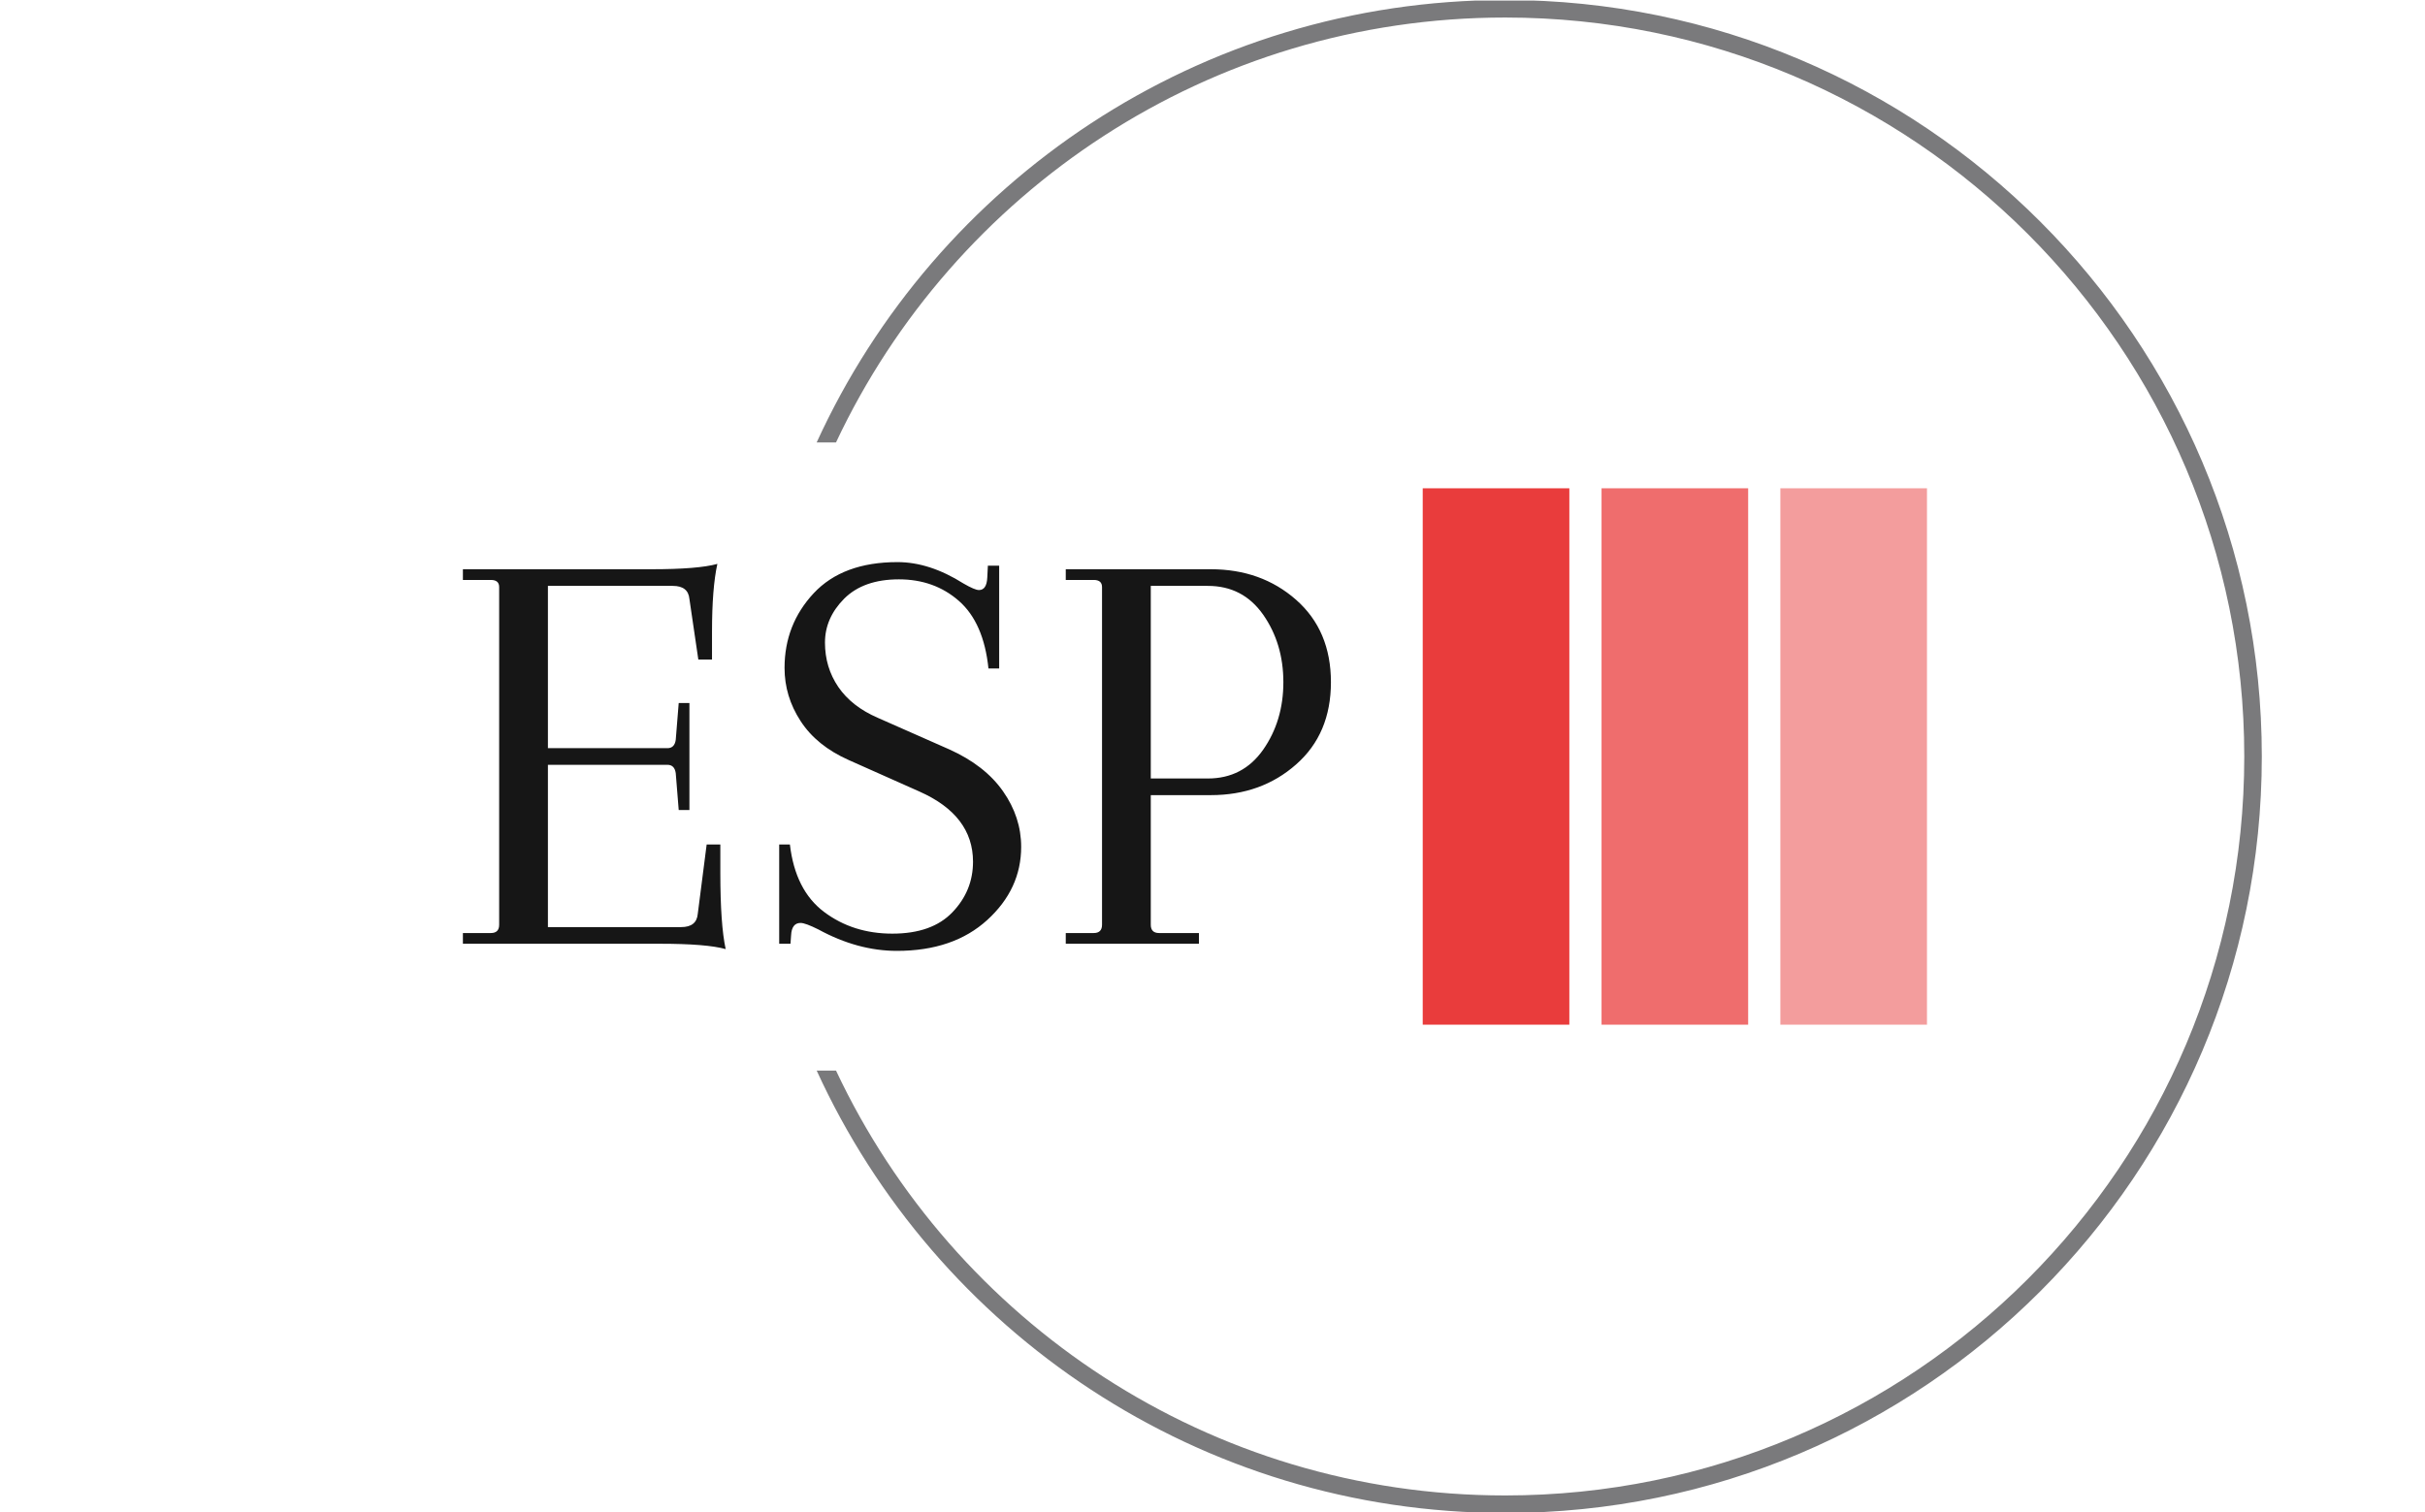
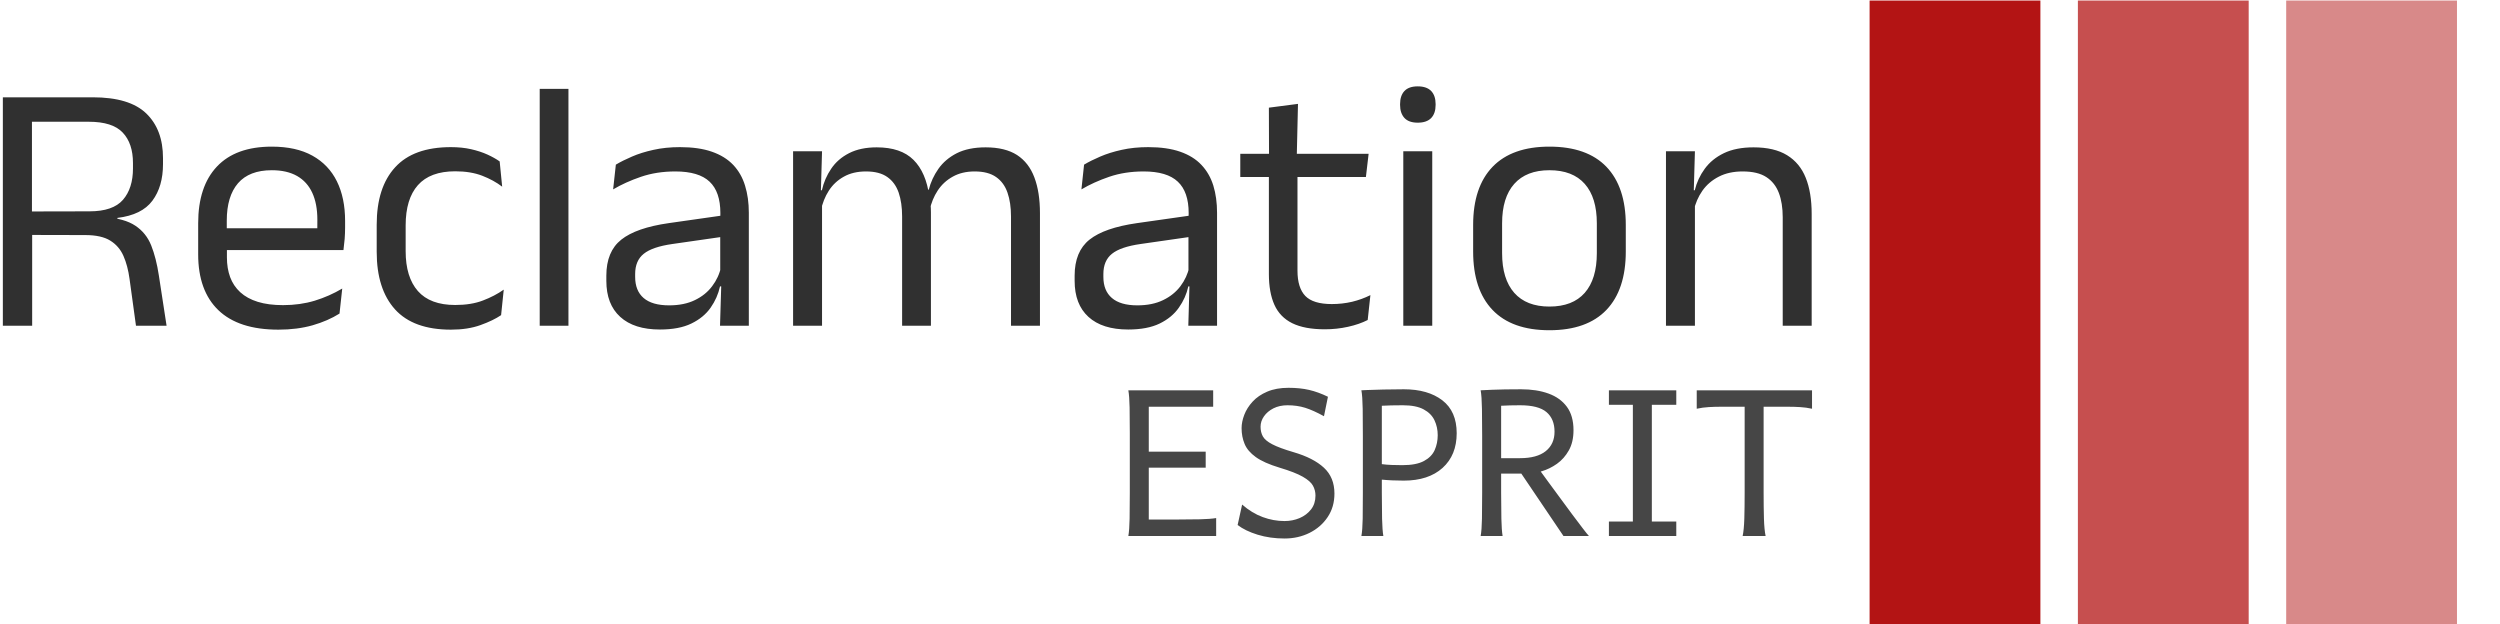
- <svg xmlns="http://www.w3.org/2000/svg" version="1.1" width="2000" height="1247" viewBox="0 0 2000 1247">
-   <g transform="matrix(1,0,0,1,-1.212121,0.5048583)">
-     <svg viewBox="0 0 396 247" data-background-color="#ffffff" preserveAspectRatio="xMidYMid meet" height="1247" width="2000">
-       <g id="tight-bounds" transform="matrix(1,0,0,1,0.24,-0.1)">
-         <svg viewBox="0 0 395.52 247.2" height="247.2" width="395.52">
+ <svg xmlns="http://www.w3.org/2000/svg" version="1.1" width="2000" height="499" viewBox="0 0 2000 499">
+   <g transform="matrix(1,0,0,1,-1.212121,0.4495491)">
+     <svg viewBox="0 0 396 99" data-background-color="#ffffff" preserveAspectRatio="xMidYMid meet" height="499" width="2000">
+       <g id="tight-bounds" transform="matrix(1,0,0,1,0.24,-0.08918909)">
+         <svg viewBox="0 0 395.52 99.178" height="99.178" width="395.52">
          <g>
-             <svg />
-           </g>
-           <g>
-             <svg viewBox="0 0 395.52 247.2" height="247.2" width="395.52">
-               <g transform="matrix(1,0,0,1,75.54432,79.78313)">
-                 <svg viewBox="0 0 244.431 87.634" height="87.634" width="244.431">
-                   <g>
-                     <svg viewBox="0 0 421.338 151.059" height="87.634" width="244.431">
-                       <g transform="matrix(1,0,0,1,0,20.78336)">
-                         <svg viewBox="0 0 244.431 109.492" height="109.492" width="244.431">
-                           <g id="textblocktransform">
-                             <svg viewBox="0 0 244.431 109.492" height="109.492" width="244.431" id="textblock">
-                               <g>
-                                 <svg viewBox="0 0 244.431 109.492" height="109.492" width="244.431">
-                                   <g transform="matrix(1,0,0,1,0,0)">
-                                     <svg width="244.431" viewBox="1.75 -32.1 73 32.7" height="109.492" data-palette-color="#161616">
-                                       <path d="M18.3 0L1.75 0 1.75-0.9 4.1-0.9Q4.8-0.9 4.8-1.6L4.8-1.6 4.8-30Q4.8-30.6 4.1-30.6L4.1-30.6 1.75-30.6 1.75-31.5 17.6-31.5Q21.55-31.5 23.15-31.95L23.15-31.95Q22.7-29.9 22.7-26.25L22.7-26.25 22.7-23.9 21.55-23.9 20.8-29Q20.7-30.1 19.4-30.1L19.4-30.1 8.9-30.1 8.9-16.45 18.95-16.45Q19.55-16.45 19.65-17.15L19.65-17.15 19.9-20.25 20.8-20.25 20.8-11.25 19.9-11.25 19.65-14.35Q19.55-15.05 18.95-15.05L18.95-15.05 8.9-15.05 8.9-1.4 20.1-1.4Q21.4-1.4 21.5-2.5L21.5-2.5 22.25-8.35 23.4-8.35 23.4-6Q23.4-1.6 23.85 0.45L23.85 0.45Q22.25 0 18.3 0L18.3 0ZM38.25 0.6L38.25 0.6Q34.95 0.6 31.65-1.2L31.65-1.2Q30.55-1.75 30.15-1.75L30.15-1.75Q29.4-1.75 29.35-0.7L29.35-0.7 29.3 0 28.35 0 28.35-8.35 29.25-8.35Q29.7-4.5 32.12-2.68 34.55-0.85 37.87-0.85 41.2-0.85 42.92-2.65 44.65-4.45 44.65-6.9L44.65-6.9Q44.65-10.8 40.15-12.8L40.15-12.8 34.2-15.45Q31.5-16.65 30.15-18.73 28.8-20.8 28.8-23.2L28.8-23.2Q28.8-26.85 31.25-29.48 33.7-32.1 38.3-32.1L38.3-32.1Q41-32.1 43.85-30.3L43.85-30.3Q44.8-29.75 45.15-29.75L45.15-29.75Q45.8-29.75 45.85-30.8L45.85-30.8 45.9-31.8 46.85-31.8 46.85-23.15 45.95-23.15Q45.55-27 43.47-28.83 41.4-30.65 38.42-30.65 35.45-30.65 33.82-29.03 32.2-27.4 32.2-25.33 32.2-23.25 33.32-21.6 34.45-19.95 36.65-19L36.65-19 42.65-16.35Q45.65-15 47.17-12.83 48.7-10.65 48.7-8.15L48.7-8.15Q48.7-4.6 45.85-2 43 0.6 38.25 0.6ZM54.8-30.6L52.45-30.6 52.45-31.5 64.65-31.5Q68.9-31.5 71.82-28.93 74.75-26.35 74.75-22 74.75-17.65 71.82-15.08 68.9-12.5 64.65-12.5L64.65-12.5 59.6-12.5 59.6-1.6Q59.6-0.9 60.3-0.9L60.3-0.9 63.65-0.9 63.65 0 52.45 0 52.45-0.9 54.8-0.9Q55.5-0.9 55.5-1.6L55.5-1.6 55.5-30Q55.5-30.6 54.8-30.6L54.8-30.6ZM64.4-30.1L64.4-30.1 59.6-30.1 59.6-13.9 64.4-13.9Q67.35-13.9 69.05-16.32 70.75-18.75 70.75-22 70.75-25.25 69.05-27.68 67.35-30.1 64.4-30.1Z" opacity="1" transform="matrix(1,0,0,1,0,0)" fill="#161616" class="wordmark-text-0" data-fill-palette-color="primary" id="text-0" />
-                                     </svg>
-                                   </g>
+             <svg viewBox="0 0 395.52 99.178" height="99.178" width="395.52">
+               <g>
+                 <svg viewBox="0 0 544.686 136.582" height="99.178" width="395.52">
+                   <g transform="matrix(1,0,0,1,0,18.87645)">
+                     <svg viewBox="0 0 395.52 98.83" height="98.83" width="395.52">
+                       <g id="textblocktransform">
+                         <svg viewBox="0 0 395.52 98.83" height="98.83" width="395.52" id="textblock">
+                           <g>
+                             <svg viewBox="0 0 395.52 53.304" height="53.304" width="395.52">
+                               <g transform="matrix(1,0,0,1,0,0)">
+                                 <svg width="395.52" viewBox="3.78 -33.48 253 34.11" height="53.304" data-palette-color="#303030">
+                                   <path d="M26.68 0L22.4 0 21.5-6.55Q21.25-8.4 20.65-9.76 20.05-11.13 18.81-11.9 17.57-12.68 15.3-12.68L15.3-12.68 6.63-12.7 6.63-15.98 15.9-16Q19.18-16 20.58-17.61 21.98-19.23 21.98-22L21.98-22 21.98-22.75Q21.98-25.5 20.55-27.01 19.13-28.53 15.8-28.53L15.8-28.53 6.5-28.53 6.5-31.95 16.35-31.95Q21.5-31.95 23.84-29.69 26.18-27.43 26.18-23.45L26.18-23.45 26.18-22.6Q26.18-19.48 24.7-17.49 23.23-15.5 19.8-15.08L19.8-15.08 19.8-14.58 18.03-15.2Q20.8-15 22.31-13.99 23.83-12.98 24.53-11.23 25.23-9.47 25.6-7.03L25.6-7.03 26.68 0ZM7.88 0L3.78 0 3.78-31.95 7.85-31.95 7.85-14.88 7.88-13.3 7.88 0ZM42.32 0.55L42.32 0.55Q36.75 0.55 33.92-2.18 31.1-4.9 31.1-9.98L31.1-9.98 31.1-14.33Q31.1-19.48 33.72-22.26 36.35-25.05 41.4-25.05L41.4-25.05Q44.8-25.05 47.07-23.79 49.35-22.53 50.5-20.2 51.65-17.88 51.65-14.65L51.65-14.65 51.65-13.75Q51.65-12.95 51.59-12.15 51.52-11.35 51.42-10.58L51.42-10.58 47.7-10.58Q47.75-11.78 47.76-12.85 47.77-13.93 47.77-14.83L47.77-14.83Q47.77-17.05 47.06-18.59 46.35-20.13 44.94-20.94 43.52-21.75 41.4-21.75L41.4-21.75Q38.25-21.75 36.67-19.93 35.1-18.1 35.1-14.7L35.1-14.7 35.1-12.38 35.12-11.88 35.12-9.55Q35.12-8.03 35.57-6.8 36.02-5.58 36.98-4.69 37.95-3.8 39.44-3.34 40.92-2.88 42.97-2.88L42.97-2.88Q45.35-2.88 47.4-3.5 49.45-4.13 51.25-5.2L51.25-5.2 50.87-1.7Q49.25-0.68 47.1-0.06 44.95 0.55 42.32 0.55ZM50.57-10.58L33.22-10.58 33.22-13.63 50.57-13.63 50.57-10.58ZM66.45 0.55L66.45 0.55Q61.2 0.55 58.63-2.29 56.07-5.13 56.07-10.33L56.07-10.33 56.07-14.13Q56.07-19.35 58.65-22.16 61.22-24.98 66.45-24.98L66.45-24.98Q68-24.98 69.27-24.69 70.55-24.4 71.56-23.94 72.57-23.48 73.27-22.98L73.27-22.98 73.62-19.45Q72.45-20.35 70.83-20.98 69.22-21.6 67.05-21.6L67.05-21.6Q63.55-21.6 61.83-19.66 60.12-17.73 60.12-14.03L60.12-14.03 60.12-10.43Q60.12-6.8 61.83-4.85 63.55-2.9 67.05-2.9L67.05-2.9Q69.3-2.9 70.93-3.53 72.57-4.15 73.84-5.05L73.84-5.05 73.47-1.48Q72.37-0.73 70.59-0.09 68.82 0.55 66.45 0.55ZM82.89 0L78.87 0 78.87-33.13 82.89-33.13 82.89 0ZM108.12 0L104.09 0 104.27-5.93 104.12-6.55 104.12-14.33 104.14-15.75Q104.14-18.73 102.63-20.15 101.12-21.58 97.84-21.58L97.84-21.58Q95.22-21.58 93.03-20.83 90.84-20.08 89.14-19.07L89.14-19.07 89.52-22.53Q90.47-23.1 91.78-23.66 93.09-24.23 94.78-24.6 96.47-24.98 98.49-24.98L98.49-24.98Q101.12-24.98 102.95-24.34 104.79-23.7 105.93-22.5 107.07-21.3 107.59-19.6 108.12-17.9 108.12-15.8L108.12-15.8 108.12 0ZM95.69 0.53L95.69 0.53Q92.07 0.53 90.13-1.24 88.19-3 88.19-6.28L88.19-6.28 88.19-7Q88.19-10.38 90.28-12.04 92.37-13.7 96.92-14.35L96.92-14.35 104.64-15.45 104.87-12.5 97.42-11.43Q94.62-11.03 93.42-10.06 92.22-9.1 92.22-7.23L92.22-7.23 92.22-6.83Q92.22-4.9 93.4-3.88 94.59-2.85 96.97-2.85L96.97-2.85Q99.07-2.85 100.57-3.58 102.07-4.3 102.99-5.53 103.92-6.75 104.24-8.25L104.24-8.25 104.87-5.5 104.09-5.5Q103.74-3.9 102.78-2.53 101.82-1.15 100.09-0.31 98.37 0.53 95.69 0.53ZM148.84 0L144.79 0 144.79-15.28Q144.79-17.2 144.3-18.61 143.81-20.03 142.7-20.8 141.59-21.58 139.71-21.58L139.71-21.58Q137.94-21.58 136.64-20.85 135.34-20.13 134.54-18.91 133.74-17.7 133.41-16.15L133.41-16.15 132.79-19.03 133.29-19.03Q133.69-20.6 134.64-21.95 135.59-23.3 137.21-24.13 138.84-24.95 141.24-24.95L141.24-24.95Q143.96-24.95 145.63-23.88 147.29-22.8 148.06-20.74 148.84-18.68 148.84-15.73L148.84-15.73 148.84 0ZM118.36 0L114.31 0 114.31-24.4 118.36-24.4 118.19-18.55 118.36-18.3 118.36 0ZM133.59 0L129.56 0 129.56-15.28Q129.56-17.2 129.08-18.61 128.59-20.03 127.49-20.8 126.39-21.58 124.51-21.58L124.51-21.58Q122.71-21.58 121.41-20.85 120.11-20.13 119.31-18.89 118.51-17.65 118.19-16.07L118.19-16.07 117.44-18.95 118.34-18.95Q118.71-20.6 119.64-21.96 120.56-23.33 122.15-24.14 123.74-24.95 126.01-24.95L126.01-24.95Q129.39-24.95 131.15-23.2 132.91-21.45 133.36-18.1L133.36-18.1Q133.49-17.6 133.54-17.01 133.59-16.43 133.59-15.85L133.59-15.85 133.59 0ZM173.61 0L169.59 0 169.76-5.93 169.61-6.55 169.61-14.33 169.64-15.75Q169.64-18.73 168.12-20.15 166.61-21.58 163.34-21.58L163.34-21.58Q160.71-21.58 158.52-20.83 156.34-20.08 154.64-19.07L154.64-19.07 155.01-22.53Q155.96-23.1 157.27-23.66 158.59-24.23 160.27-24.6 161.96-24.98 163.99-24.98L163.99-24.98Q166.61-24.98 168.45-24.34 170.29-23.7 171.42-22.5 172.56-21.3 173.09-19.6 173.61-17.9 173.61-15.8L173.61-15.8 173.61 0ZM161.19 0.53L161.19 0.53Q157.56 0.53 155.62-1.24 153.69-3 153.69-6.28L153.69-6.28 153.69-7Q153.69-10.38 155.77-12.04 157.86-13.7 162.41-14.35L162.41-14.35 170.14-15.45 170.36-12.5 162.91-11.43Q160.11-11.03 158.91-10.06 157.71-9.1 157.71-7.23L157.71-7.23 157.71-6.83Q157.71-4.9 158.9-3.88 160.09-2.85 162.46-2.85L162.46-2.85Q164.56-2.85 166.06-3.58 167.56-4.3 168.49-5.53 169.41-6.75 169.74-8.25L169.74-8.25 170.36-5.5 169.59-5.5Q169.24-3.9 168.27-2.53 167.31-1.15 165.59-0.31 163.86 0.53 161.19 0.53ZM188.68 0.5L188.68 0.5Q185.86 0.5 184.13-0.35 182.41-1.2 181.63-2.93 180.86-4.65 180.86-7.23L180.86-7.23 180.86-22.63 184.86-22.63 184.86-7.7Q184.86-5.3 185.96-4.16 187.06-3.03 189.66-3.03L189.66-3.03Q191.13-3.03 192.5-3.35 193.86-3.68 195.06-4.28L195.06-4.28 194.68-0.8Q193.51-0.2 191.93 0.15 190.36 0.5 188.68 0.5ZM194.43-20.8L176.86-20.8 176.86-24.05 194.81-24.05 194.43-20.8ZM184.76-23.65L180.88-23.65 180.86-30.5 184.93-31.03 184.76-23.65ZM203.71 0L199.66 0 199.66-24.4 203.71-24.4 203.71 0ZM201.68-28.4L201.68-28.4Q200.43-28.4 199.82-29.06 199.21-29.73 199.21-30.88L199.21-30.88 199.21-31Q199.21-32.18 199.82-32.83 200.43-33.48 201.68-33.48L201.68-33.48Q202.93-33.48 203.56-32.83 204.18-32.18 204.18-31L204.18-31 204.18-30.88Q204.18-29.7 203.56-29.05 202.93-28.4 201.68-28.4ZM220.1 0.63L220.1 0.63Q214.85 0.63 212.14-2.21 209.43-5.05 209.43-10.38L209.43-10.38 209.43-14.1Q209.43-19.4 212.15-22.23 214.88-25.05 220.1-25.05L220.1-25.05Q225.35-25.05 228.07-22.23 230.78-19.4 230.78-14.1L230.78-14.1 230.78-10.38Q230.78-5.05 228.07-2.21 225.35 0.63 220.1 0.63ZM220.1-2.68L220.1-2.68Q223.35-2.68 225.04-4.6 226.73-6.53 226.73-10.15L226.73-10.15 226.73-14.33Q226.73-17.93 225.04-19.84 223.35-21.75 220.1-21.75L220.1-21.75Q216.88-21.75 215.18-19.84 213.48-17.93 213.48-14.33L213.48-14.33 213.48-10.15Q213.48-6.53 215.18-4.6 216.88-2.68 220.1-2.68ZM256.78 0L252.73 0 252.73-15.18Q252.73-17.15 252.19-18.57 251.65-20 250.44-20.79 249.23-21.58 247.13-21.58L247.13-21.58Q245.2-21.58 243.79-20.85 242.38-20.13 241.5-18.89 240.63-17.65 240.28-16.07L240.28-16.07 239.55-18.95 240.43-18.95Q240.83-20.6 241.83-21.96 242.83-23.33 244.51-24.14 246.2-24.95 248.65-24.95L248.65-24.95Q251.55-24.95 253.34-23.85 255.13-22.75 255.95-20.69 256.78-18.63 256.78-15.63L256.78-15.63 256.78 0ZM240.45 0L236.4 0 236.4-24.4 240.45-24.4 240.28-18.55 240.45-18.32 240.45 0Z" opacity="1" transform="matrix(1,0,0,1,0,0)" fill="#303030" class="wordmark-text-0" data-fill-palette-color="primary" id="text-0" />
+                                 </svg>
+                               </g>
+                             </svg>
+                           </g>
+                           <g transform="matrix(1,0,0,1,246.0818,65.88773)">
+                             <svg viewBox="0 0 149.438 32.942" height="32.942" width="149.438">
+                               <g transform="matrix(1,0,0,1,0,0)">
+                                 <svg width="149.438" viewBox="3.91 -36.25 167.22 36.86" height="32.942" data-palette-color="#464646">
+                                   <path d="M8.91-31.62L8.91-20.63 22.83-20.63 22.83-16.72 8.91-16.72 8.91-4.03 15.36-4.03Q18.97-4.03 21.45-4.09 23.93-4.15 25.39-4.39L25.39-4.39 25.39 0 3.91 0Q4.17-1.46 4.22-4.24 4.27-7.01 4.27-10.62L4.27-10.62 4.27-25.02Q4.27-28.64 4.22-31.41 4.17-34.18 3.91-35.64L3.91-35.64 24.66-35.64 24.66-31.62 8.91-31.62ZM52.73-34.06L52.73-34.06 51.76-29.3Q49.14-30.74 47.17-31.36 45.19-31.98 42.84-31.98L42.84-31.98Q40.89-31.98 39.4-31.23 37.91-30.47 37.08-29.27 36.25-28.08 36.25-26.73L36.25-26.73Q36.25-25.39 36.81-24.37 37.38-23.34 39.11-22.44 40.84-21.53 44.31-20.51L44.31-20.51Q49.17-19.09 51.74-16.71 54.32-14.33 54.32-10.38L54.32-10.38Q54.32-7.1 52.66-4.63 51-2.15 48.23-0.77 45.46 0.61 42.11 0.61L42.11 0.61Q38.57 0.61 35.54-0.32 32.52-1.25 30.64-2.69L30.64-2.69 31.74-7.69Q34.15-5.59 36.78-4.63 39.4-3.66 42.11-3.66L42.11-3.66Q44.09-3.66 45.81-4.39 47.53-5.13 48.61-6.52 49.68-7.91 49.68-9.89L49.68-9.89Q49.68-11.18 49.07-12.3 48.46-13.43 46.58-14.5 44.7-15.58 40.89-16.72L40.89-16.72Q37.08-17.87 35.08-19.31 33.08-20.75 32.35-22.52 31.61-24.29 31.61-26.37L31.61-26.37Q31.61-27.93 32.27-29.65 32.93-31.37 34.31-32.87 35.69-34.38 37.88-35.31 40.06-36.25 43.09-36.25L43.09-36.25Q45.92-36.25 48.14-35.73 50.36-35.21 52.73-34.06ZM65.91-13.79L65.91-13.79 65.91-10.62Q65.91-7.01 65.97-4.22 66.04-1.44 66.28 0L66.28 0 60.91 0Q61.18-1.46 61.23-4.24 61.27-7.01 61.27-10.62L61.27-10.62 61.27-24.41Q61.27-28 61.23-31.09 61.18-34.18 60.91-35.64L60.91-35.64Q60.91-35.64 62.42-35.71 63.94-35.77 66.32-35.83 68.7-35.89 71.28-35.89L71.28-35.89Q77.19-35.89 80.71-33.19 84.22-30.49 84.22-25.15L84.22-25.15Q84.22-19.78 80.77-16.66 77.31-13.55 71.28-13.55L71.28-13.55Q69.94-13.55 68.53-13.61 67.11-13.67 65.91-13.79ZM65.91-31.86L65.91-31.86 65.91-17.58Q67.06-17.43 68.31-17.38 69.55-17.33 70.92-17.33L70.92-17.33Q74.34-17.33 76.22-18.35 78.1-19.36 78.84-21.03 79.58-22.71 79.58-24.66L79.58-24.66Q79.58-26.61 78.8-28.28 78.02-29.96 76.15-30.97 74.29-31.98 71.04-31.98L71.04-31.98Q69.33-31.98 68.24-31.95 67.16-31.91 65.91-31.86ZM101.31-15.26L95.09-15.26 95.09-10.62Q95.09-7.01 95.15-4.22 95.21-1.44 95.45 0L95.45 0 90.08 0Q90.35-1.46 90.4-4.24 90.45-7.01 90.45-10.62L90.45-10.62 90.45-24.41Q90.45-28 90.4-31.09 90.35-34.18 90.08-35.64L90.08-35.64Q90.08-35.64 92.89-35.77 95.7-35.89 99.97-35.89L99.97-35.89Q103.78-35.89 106.66-34.85 109.54-33.81 111.16-31.62 112.79-29.42 112.79-25.88L112.79-25.88Q112.79-22.97 111.65-20.95 110.51-18.92 108.74-17.66 106.97-16.41 104.99-15.83 103-15.26 101.31-15.26L101.31-15.26ZM95.09-31.86L95.09-31.86 95.09-19.04 99.72-19.04Q103.85-19.04 106-20.76 108.15-22.49 108.15-25.51L108.15-25.51Q108.15-28.64 106.18-30.31 104.22-31.98 99.72-31.98L99.72-31.98Q98.45-31.98 97.26-31.95 96.06-31.91 95.09-31.86ZM110.34 0L99.87-15.5 103.63-17.33Q103.63-17.33 104.46-16.2 105.29-15.06 106.62-13.24 107.95-11.43 109.49-9.34 111.03-7.25 112.49-5.27 113.96-3.3 115.06-1.87 116.15-0.44 116.57 0L116.57 0 110.34 0ZM121.45-32.1L121.45-35.64 137.93-35.64 137.93-32.1 131.95-32.1 131.95-3.54 137.93-3.54 137.93 0 121.45 0 121.45-3.54 127.31-3.54 127.31-32.1 121.45-32.1ZM142.93-31.13L142.93-35.64 171.13-35.64 171.13-31.13Q169.67-31.45 168.24-31.53 166.81-31.62 165.15-31.62L165.15-31.62 159.29-31.62 159.29-10.62Q159.29-7.01 159.37-4.24 159.46-1.46 159.78 0L159.78 0 154.16 0Q154.48-1.46 154.57-4.24 154.65-7.01 154.65-10.62L154.65-10.62 154.65-31.62 148.91-31.62Q147.28-31.62 145.84-31.53 144.4-31.45 142.93-31.13L142.93-31.13Z" opacity="1" transform="matrix(1,0,0,1,0,0)" fill="#464646" class="slogan-text-1" data-fill-palette-color="secondary" id="text-1" />
                                </svg>
                              </g>
                            </svg>
                          </g>
                        </svg>
                      </g>
-                       <g transform="matrix(1,0,0,1,270.2798,0)">
-                         <svg viewBox="0 0 151.059 151.059" height="151.059" width="151.059">
-                           <g data-palette-color="#e93c3c">
-                             <rect width="41.289" height="151.059" fill="#e93c3c" stroke="transparent" data-fill-palette-color="accent" x="0" fill-opacity="1" />
-                             <rect width="41.289" height="151.059" fill="#e93c3c" stroke="transparent" data-fill-palette-color="accent" x="50.353" fill-opacity="0.75" />
-                             <rect width="41.289" height="151.059" fill="#e93c3c" stroke="transparent" data-fill-palette-color="accent" x="100.706" fill-opacity="0.5" />
-                           </g>
-                         </svg>
+                     </svg>
+                   </g>
+                   <g transform="matrix(1,0,0,1,408.1038,0)">
+                     <svg viewBox="0 0 136.582 136.582" height="136.582" width="136.582">
+                       <g data-palette-color="#b31414">
+                         <rect width="37.333" height="136.582" fill="#b31414" stroke="transparent" data-fill-palette-color="accent" x="0" fill-opacity="1" />
+                         <rect width="37.333" height="136.582" fill="#b31414" stroke="transparent" data-fill-palette-color="accent" x="45.527" fill-opacity="0.75" />
+                         <rect width="37.333" height="136.582" fill="#b31414" stroke="transparent" data-fill-palette-color="accent" x="91.055" fill-opacity="0.5" />
                      </g>
                    </svg>
                  </g>
                </svg>
              </g>
-               <g>
-                 <path d="M245.816 0c68.262 0 123.6 55.338 123.6 123.6 0 68.262-55.338 123.6-123.6 123.6-49.955 0-92.989-29.636-112.478-72.285h3.158c19.289 41.022 60.988 69.421 109.32 69.421 66.681 0 120.736-54.055 120.736-120.736 0-66.681-54.055-120.736-120.736-120.736-48.332 0-90.031 28.399-109.32 69.421l-3.158 0c19.489-42.649 62.522-72.285 112.478-72.285z" fill="#7a7a7c" stroke="transparent" data-fill-palette-color="tertiary" />
-               </g>
            </svg>
          </g>
          <defs />
        </svg>
-         <rect width="395.52" height="247.2" fill="none" stroke="none" visibility="hidden" />
+         <rect width="395.52" height="99.178" fill="none" stroke="none" visibility="hidden" />
      </g>
    </svg>
  </g>
</svg>
